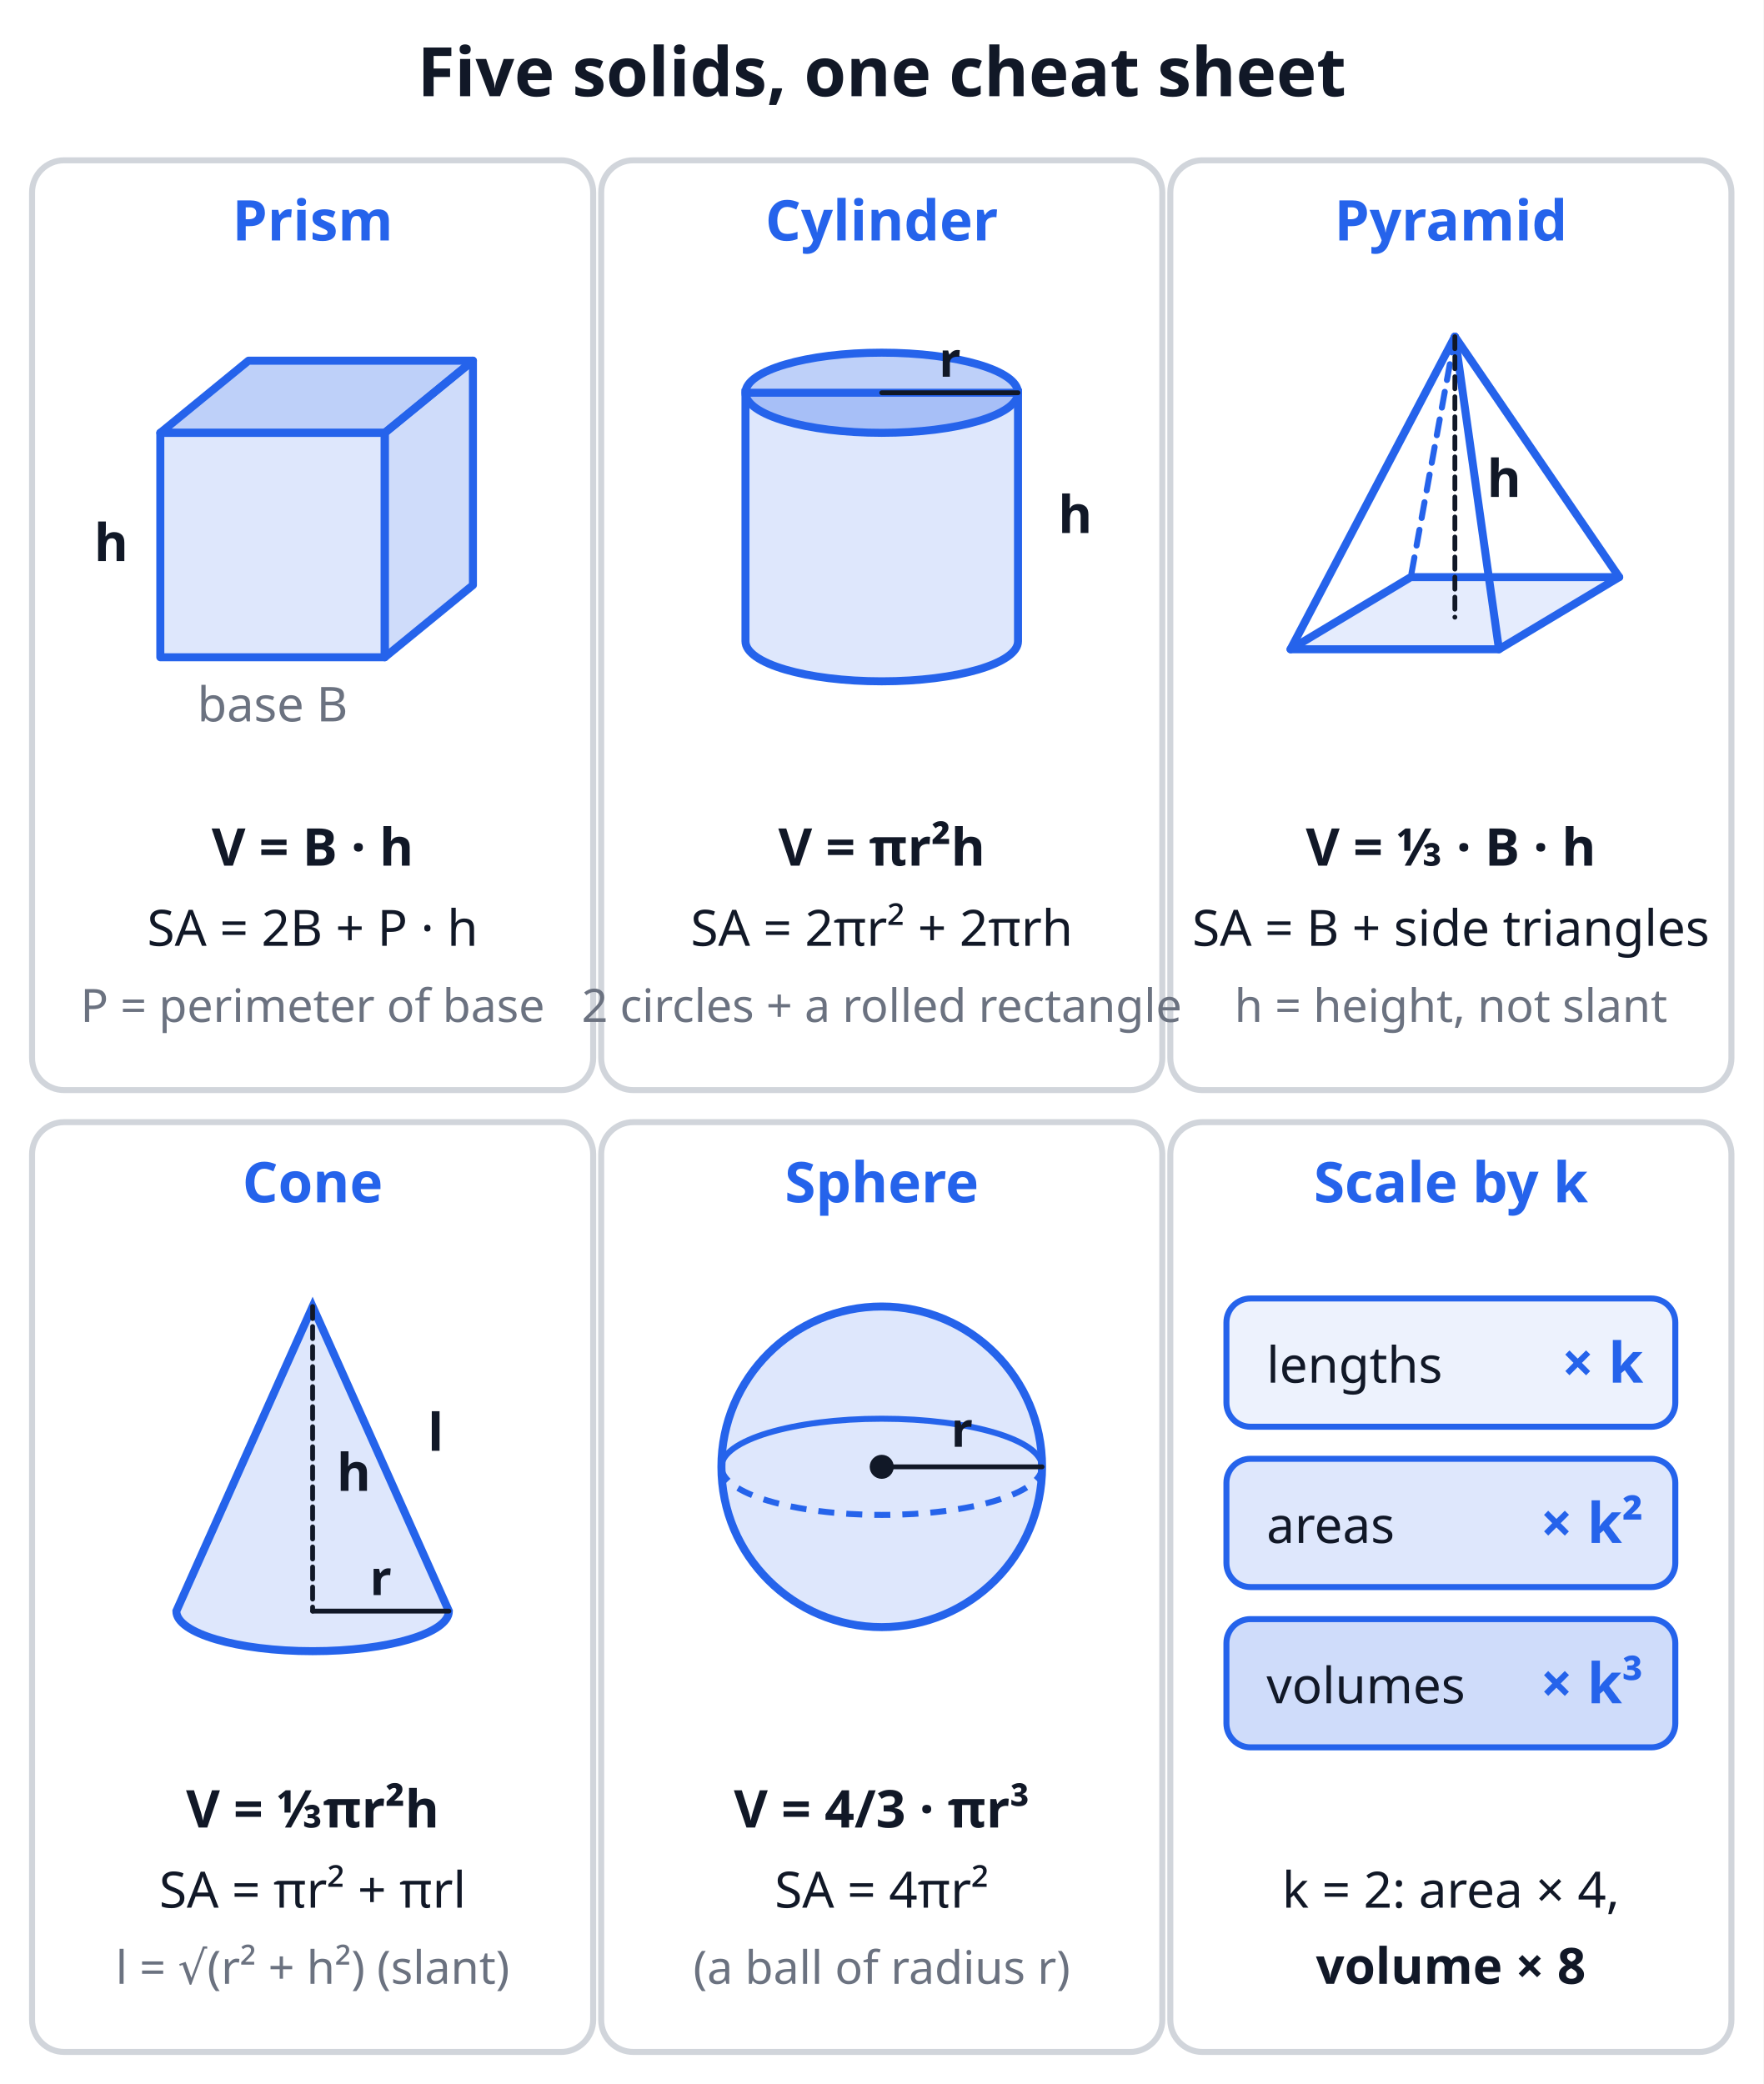
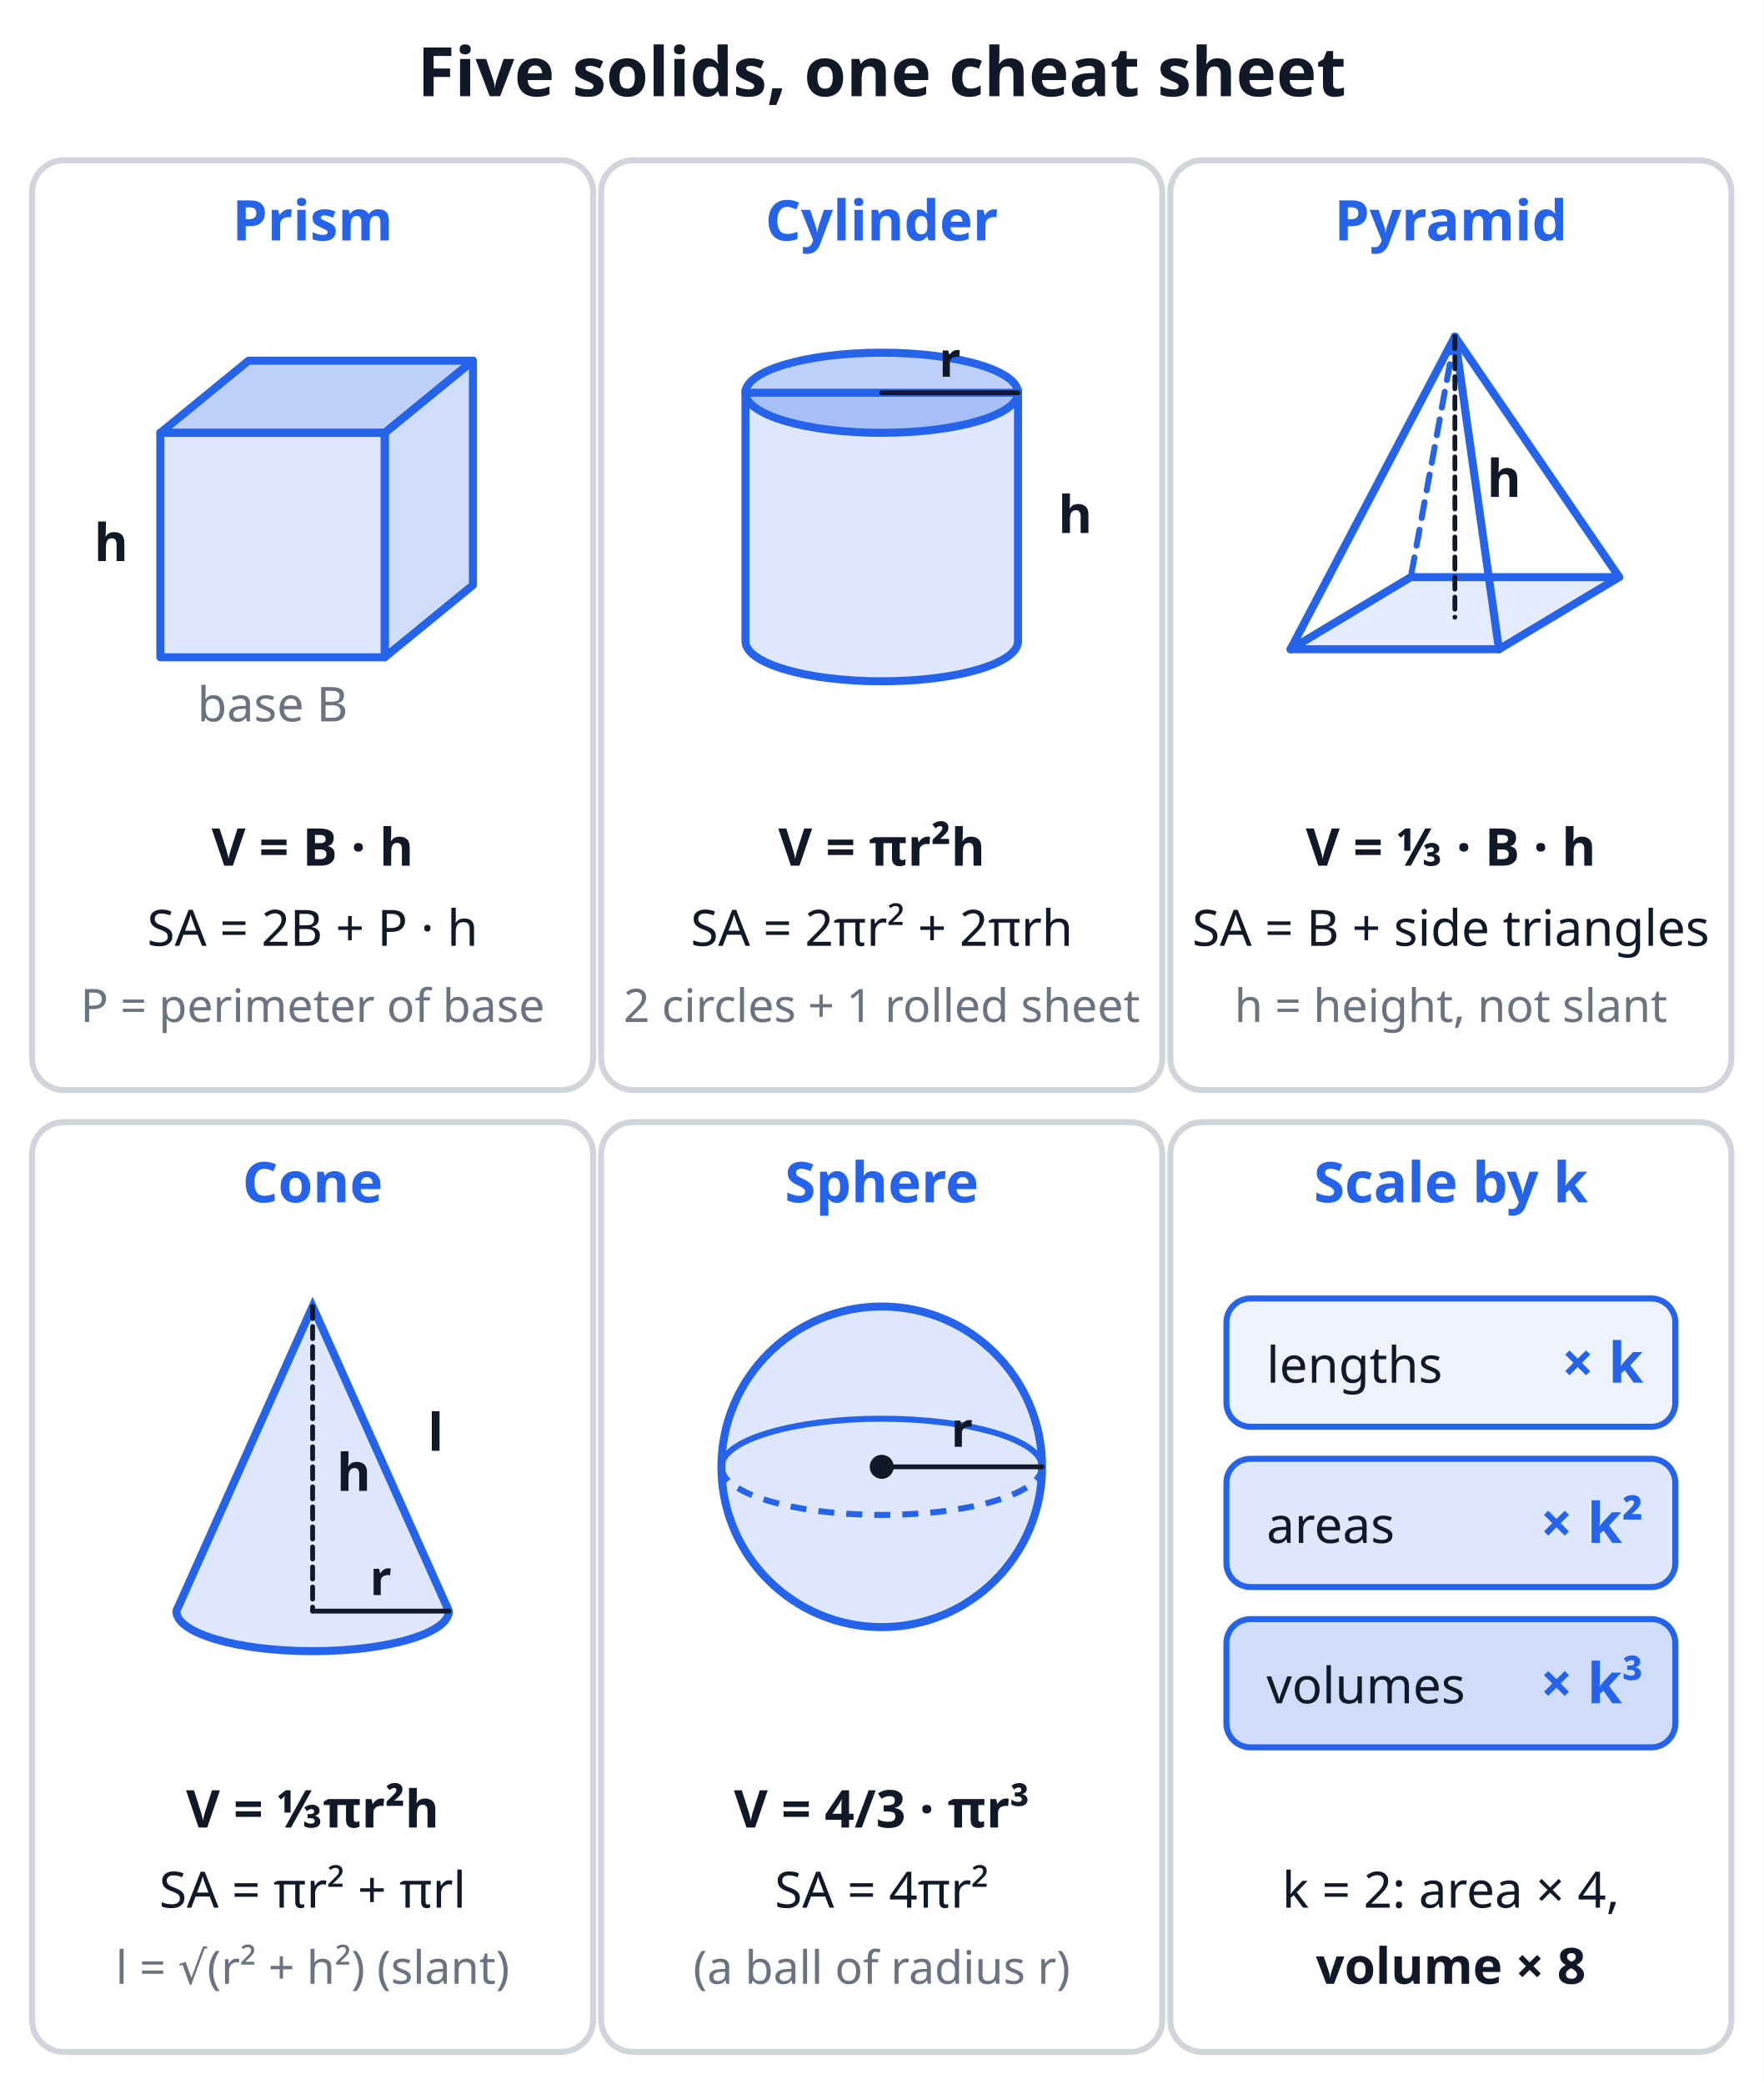
<svg xmlns="http://www.w3.org/2000/svg" viewBox="0 0 440 520" role="img" aria-labelledby="t d">
  <rect x="0" y="0" width="440" height="520" fill="#ffffff" />
  <g font-family="sans-serif" fill="#111827">
    <text x="220.0" y="24.0" font-size="17" text-anchor="middle" fill="#111827" font-weight="bold">Five solids, one cheat sheet</text>
    <rect x="8.0" y="40.0" width="140.0" height="232.0" rx="8" fill="none" stroke="#d1d5db" stroke-width="1.5" />
    <rect x="150.0" y="40.0" width="140.0" height="232.0" rx="8" fill="none" stroke="#d1d5db" stroke-width="1.5" />
    <rect x="292.0" y="40.0" width="140.0" height="232.0" rx="8" fill="none" stroke="#d1d5db" stroke-width="1.5" />
    <rect x="8.0" y="280.0" width="140.0" height="232.0" rx="8" fill="none" stroke="#d1d5db" stroke-width="1.5" />
    <rect x="150.0" y="280.0" width="140.0" height="232.0" rx="8" fill="none" stroke="#d1d5db" stroke-width="1.5" />
    <rect x="292.0" y="280.0" width="140.0" height="232.0" rx="8" fill="none" stroke="#d1d5db" stroke-width="1.5" />
    <text x="78.0" y="60.0" font-size="14" text-anchor="middle" fill="#2563eb" font-weight="bold">Prism</text>
    <polygon points="40.0,108.0 96.0,108.0 96.0,164.0 40.0,164.0" fill="#2563eb" fill-opacity="0.15" stroke="#2563eb" stroke-width="2" stroke-linejoin="round" />
    <polygon points="40.0,108.0 62.0,90.0 118.0,90.0 96.0,108.0" fill="#2563eb" fill-opacity="0.3" stroke="#2563eb" stroke-width="2" stroke-linejoin="round" />
    <polygon points="96.0,108.0 118.0,90.0 118.0,146.0 96.0,164.0" fill="#2563eb" fill-opacity="0.22" stroke="#2563eb" stroke-width="2" stroke-linejoin="round" />
    <text x="32.0" y="140.0" font-size="13" text-anchor="end" fill="#111827" font-weight="bold">h</text>
    <text x="68.0" y="180.0" font-size="12" text-anchor="middle" fill="#6b7280">base B</text>
    <text x="78.0" y="216.0" font-size="13" text-anchor="middle" fill="#111827" font-weight="bold">V = B · h</text>
    <text x="78.0" y="236.0" font-size="12.5" text-anchor="middle" fill="#111827">SA = 2B + P · h</text>
    <text x="78.0" y="255.0" font-size="11.5" text-anchor="middle" fill="#6b7280">P = perimeter of base</text>
    <text x="220.0" y="60.0" font-size="14" text-anchor="middle" fill="#2563eb" font-weight="bold">Cylinder</text>
    <path d="M186,98 L186,160 A34,10 0 0 0 254,160 L254,98 Z" fill="#2563eb" fill-opacity="0.15" stroke="#2563eb" stroke-width="2" />
    <ellipse cx="220.0" cy="98.0" rx="34.0" ry="10.0" fill="#2563eb" fill-opacity="0.3" stroke="#2563eb" stroke-width="2" />
    <line x1="220.0" y1="98.0" x2="254.0" y2="98.0" stroke="#111827" stroke-width="1.2" stroke-linecap="round" />
    <text x="237.0" y="94.0" font-size="12" text-anchor="middle" fill="#111827" font-weight="bold">r</text>
    <text x="264.0" y="133.0" font-size="13" text-anchor="start" fill="#111827" font-weight="bold">h</text>
    <text x="220.0" y="216.0" font-size="13" text-anchor="middle" fill="#111827" font-weight="bold">V = πr²h</text>
    <text x="220.0" y="236.0" font-size="12.5" text-anchor="middle" fill="#111827">SA = 2πr² + 2πrh</text>
-     <text x="220.0" y="255.0" font-size="11.5" text-anchor="middle" fill="#6b7280">2 circles + a rolled rectangle</text>
+     <text x="220.0" y="255.0" font-size="11.5" text-anchor="middle" fill="#6b7280">2 circles + 1 rolled sheet</text>
    <text x="362.0" y="60.0" font-size="14" text-anchor="middle" fill="#2563eb" font-weight="bold">Pyramid</text>
    <polygon points="322.0,162.0 374.0,162.0 404.0,144.0 352.0,144.0" fill="#2563eb" fill-opacity="0.12" stroke="#2563eb" stroke-width="2" stroke-linejoin="round" />
    <line x1="363.0" y1="84.0" x2="322.0" y2="162.0" stroke="#2563eb" stroke-width="2" stroke-linecap="round" />
    <line x1="363.0" y1="84.0" x2="374.0" y2="162.0" stroke="#2563eb" stroke-width="2" stroke-linecap="round" />
    <line x1="363.0" y1="84.0" x2="404.0" y2="144.0" stroke="#2563eb" stroke-width="2" stroke-linecap="round" />
    <line x1="363.0" y1="84.0" x2="352.0" y2="144.0" stroke="#2563eb" stroke-width="1.5" stroke-dasharray="4 3" stroke-linecap="round" />
    <line x1="363.0" y1="84.0" x2="363.0" y2="154.0" stroke="#111827" stroke-width="1.2" stroke-dasharray="3 2" stroke-linecap="round" />
    <text x="371.0" y="124.0" font-size="13" text-anchor="start" fill="#111827" font-weight="bold">h</text>
    <text x="362.0" y="216.0" font-size="13" text-anchor="middle" fill="#111827" font-weight="bold">V = ⅓ · B · h</text>
    <text x="362.0" y="236.0" font-size="12.5" text-anchor="middle" fill="#111827">SA = B + side triangles</text>
    <text x="362.0" y="255.0" font-size="11.5" text-anchor="middle" fill="#6b7280">h = height, not slant</text>
    <text x="78.0" y="300.0" font-size="14" text-anchor="middle" fill="#2563eb" font-weight="bold">Cone</text>
    <path d="M78,326 L44,402 A34,10 0 0 0 112,402 Z" fill="#2563eb" fill-opacity="0.15" stroke="#2563eb" stroke-width="2" />
    <line x1="78.0" y1="326.0" x2="78.0" y2="402.0" stroke="#111827" stroke-width="1.2" stroke-dasharray="3 2" stroke-linecap="round" />
    <text x="84.0" y="372.0" font-size="13" text-anchor="start" fill="#111827" font-weight="bold">h</text>
    <text x="108.7" y="362.0" font-size="13" text-anchor="middle" fill="#111827" font-weight="bold">l</text>
    <line x1="78.0" y1="402.0" x2="112.0" y2="402.0" stroke="#111827" stroke-width="1.2" stroke-linecap="round" />
    <text x="95.0" y="398.0" font-size="12" text-anchor="middle" fill="#111827" font-weight="bold">r</text>
    <text x="78.0" y="456.0" font-size="13" text-anchor="middle" fill="#111827" font-weight="bold">V = ⅓πr²h</text>
    <text x="78.0" y="476.0" font-size="12.5" text-anchor="middle" fill="#111827">SA = πr² + πrl</text>
    <text x="78.0" y="495.0" font-size="11.5" text-anchor="middle" fill="#6b7280">l = √(r² + h²)  (slant)</text>
    <text x="220.0" y="300.0" font-size="14" text-anchor="middle" fill="#2563eb" font-weight="bold">Sphere</text>
    <circle cx="220.0" cy="366.0" r="40.0" fill="#2563eb" fill-opacity="0.15" stroke="#2563eb" stroke-width="2" />
    <path d="M180.0,366.0 A40.0,12.0 0 0 1 260.0,366.0" fill="none" stroke="#2563eb" stroke-width="1.5" />
    <path d="M180.0,366.0 A40.0,12.0 0 0 0 260.0,366.0" fill="none" stroke="#2563eb" stroke-width="1.5" stroke-dasharray="4 3" />
    <line x1="220.0" y1="366.0" x2="260.0" y2="366.0" stroke="#111827" stroke-width="1.2" stroke-linecap="round" />
    <circle cx="220.0" cy="366.0" r="2.5" fill="#111827" stroke="#111827" stroke-width="1" />
    <text x="240.0" y="361.0" font-size="12" text-anchor="middle" fill="#111827" font-weight="bold">r</text>
    <text x="220.0" y="456.0" font-size="13" text-anchor="middle" fill="#111827" font-weight="bold">V = 4/3 · πr³</text>
    <text x="220.0" y="476.0" font-size="12.5" text-anchor="middle" fill="#111827">SA = 4πr²</text>
    <text x="220.0" y="495.0" font-size="11.5" text-anchor="middle" fill="#6b7280">(a ball of radius r)</text>
    <text x="362.0" y="300.0" font-size="14" text-anchor="middle" fill="#2563eb" font-weight="bold">Scale by k</text>
    <rect x="306.0" y="324.0" width="112.0" height="32.0" rx="6" fill="#2563eb" fill-opacity="0.08" stroke="#2563eb" stroke-width="1.5" />
    <text x="316.0" y="345.0" font-size="12.5" text-anchor="start" fill="#111827">lengths</text>
    <text x="410.0" y="345.0" font-size="14" text-anchor="end" fill="#2563eb" font-weight="bold">× k</text>
    <rect x="306.0" y="364.0" width="112.0" height="32.0" rx="6" fill="#2563eb" fill-opacity="0.15" stroke="#2563eb" stroke-width="1.5" />
    <text x="316.0" y="385.0" font-size="12.5" text-anchor="start" fill="#111827">areas</text>
    <text x="410.0" y="385.0" font-size="14" text-anchor="end" fill="#2563eb" font-weight="bold">× k²</text>
    <rect x="306.0" y="404.0" width="112.0" height="32.0" rx="6" fill="#2563eb" fill-opacity="0.22" stroke="#2563eb" stroke-width="1.5" />
    <text x="316.0" y="425.0" font-size="12.5" text-anchor="start" fill="#111827">volumes</text>
    <text x="410.0" y="425.0" font-size="14" text-anchor="end" fill="#2563eb" font-weight="bold">× k³</text>
    <text x="362.0" y="476.0" font-size="12.5" text-anchor="middle" fill="#111827">k = 2: area × 4,</text>
    <text x="362.0" y="495.0" font-size="12.5" text-anchor="middle" fill="#111827" font-weight="bold">volume × 8</text>
  </g>
</svg>
